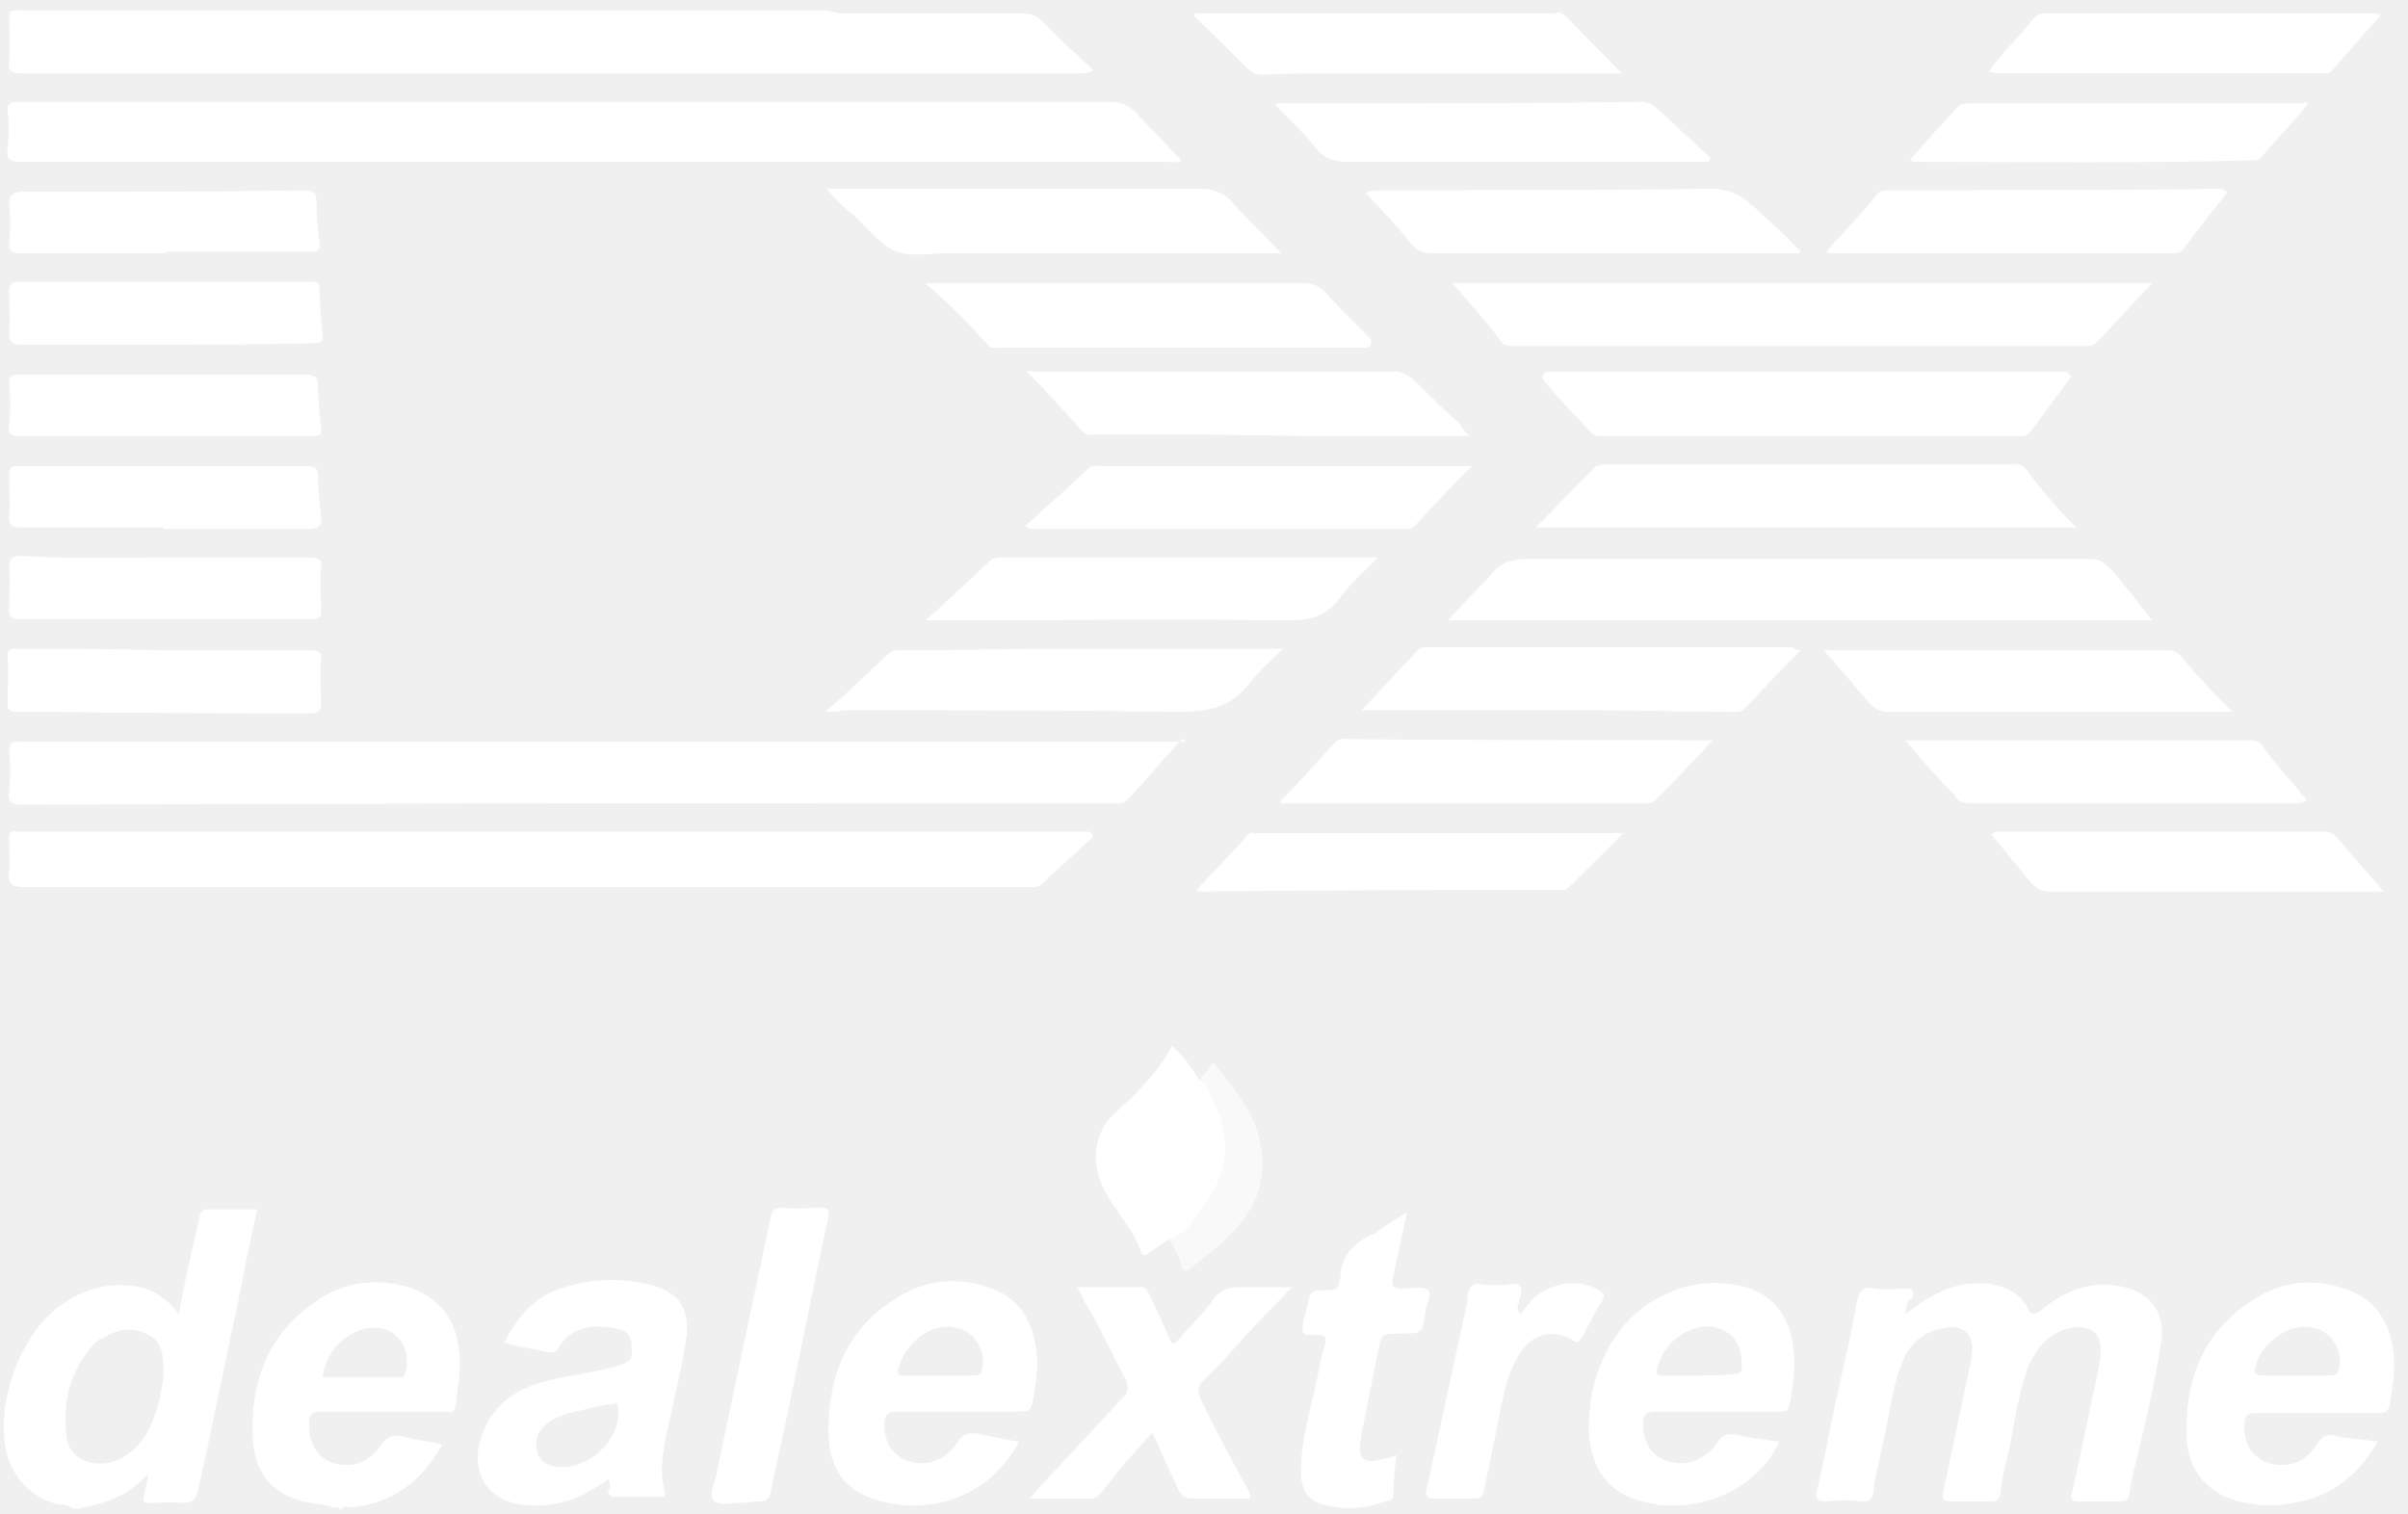
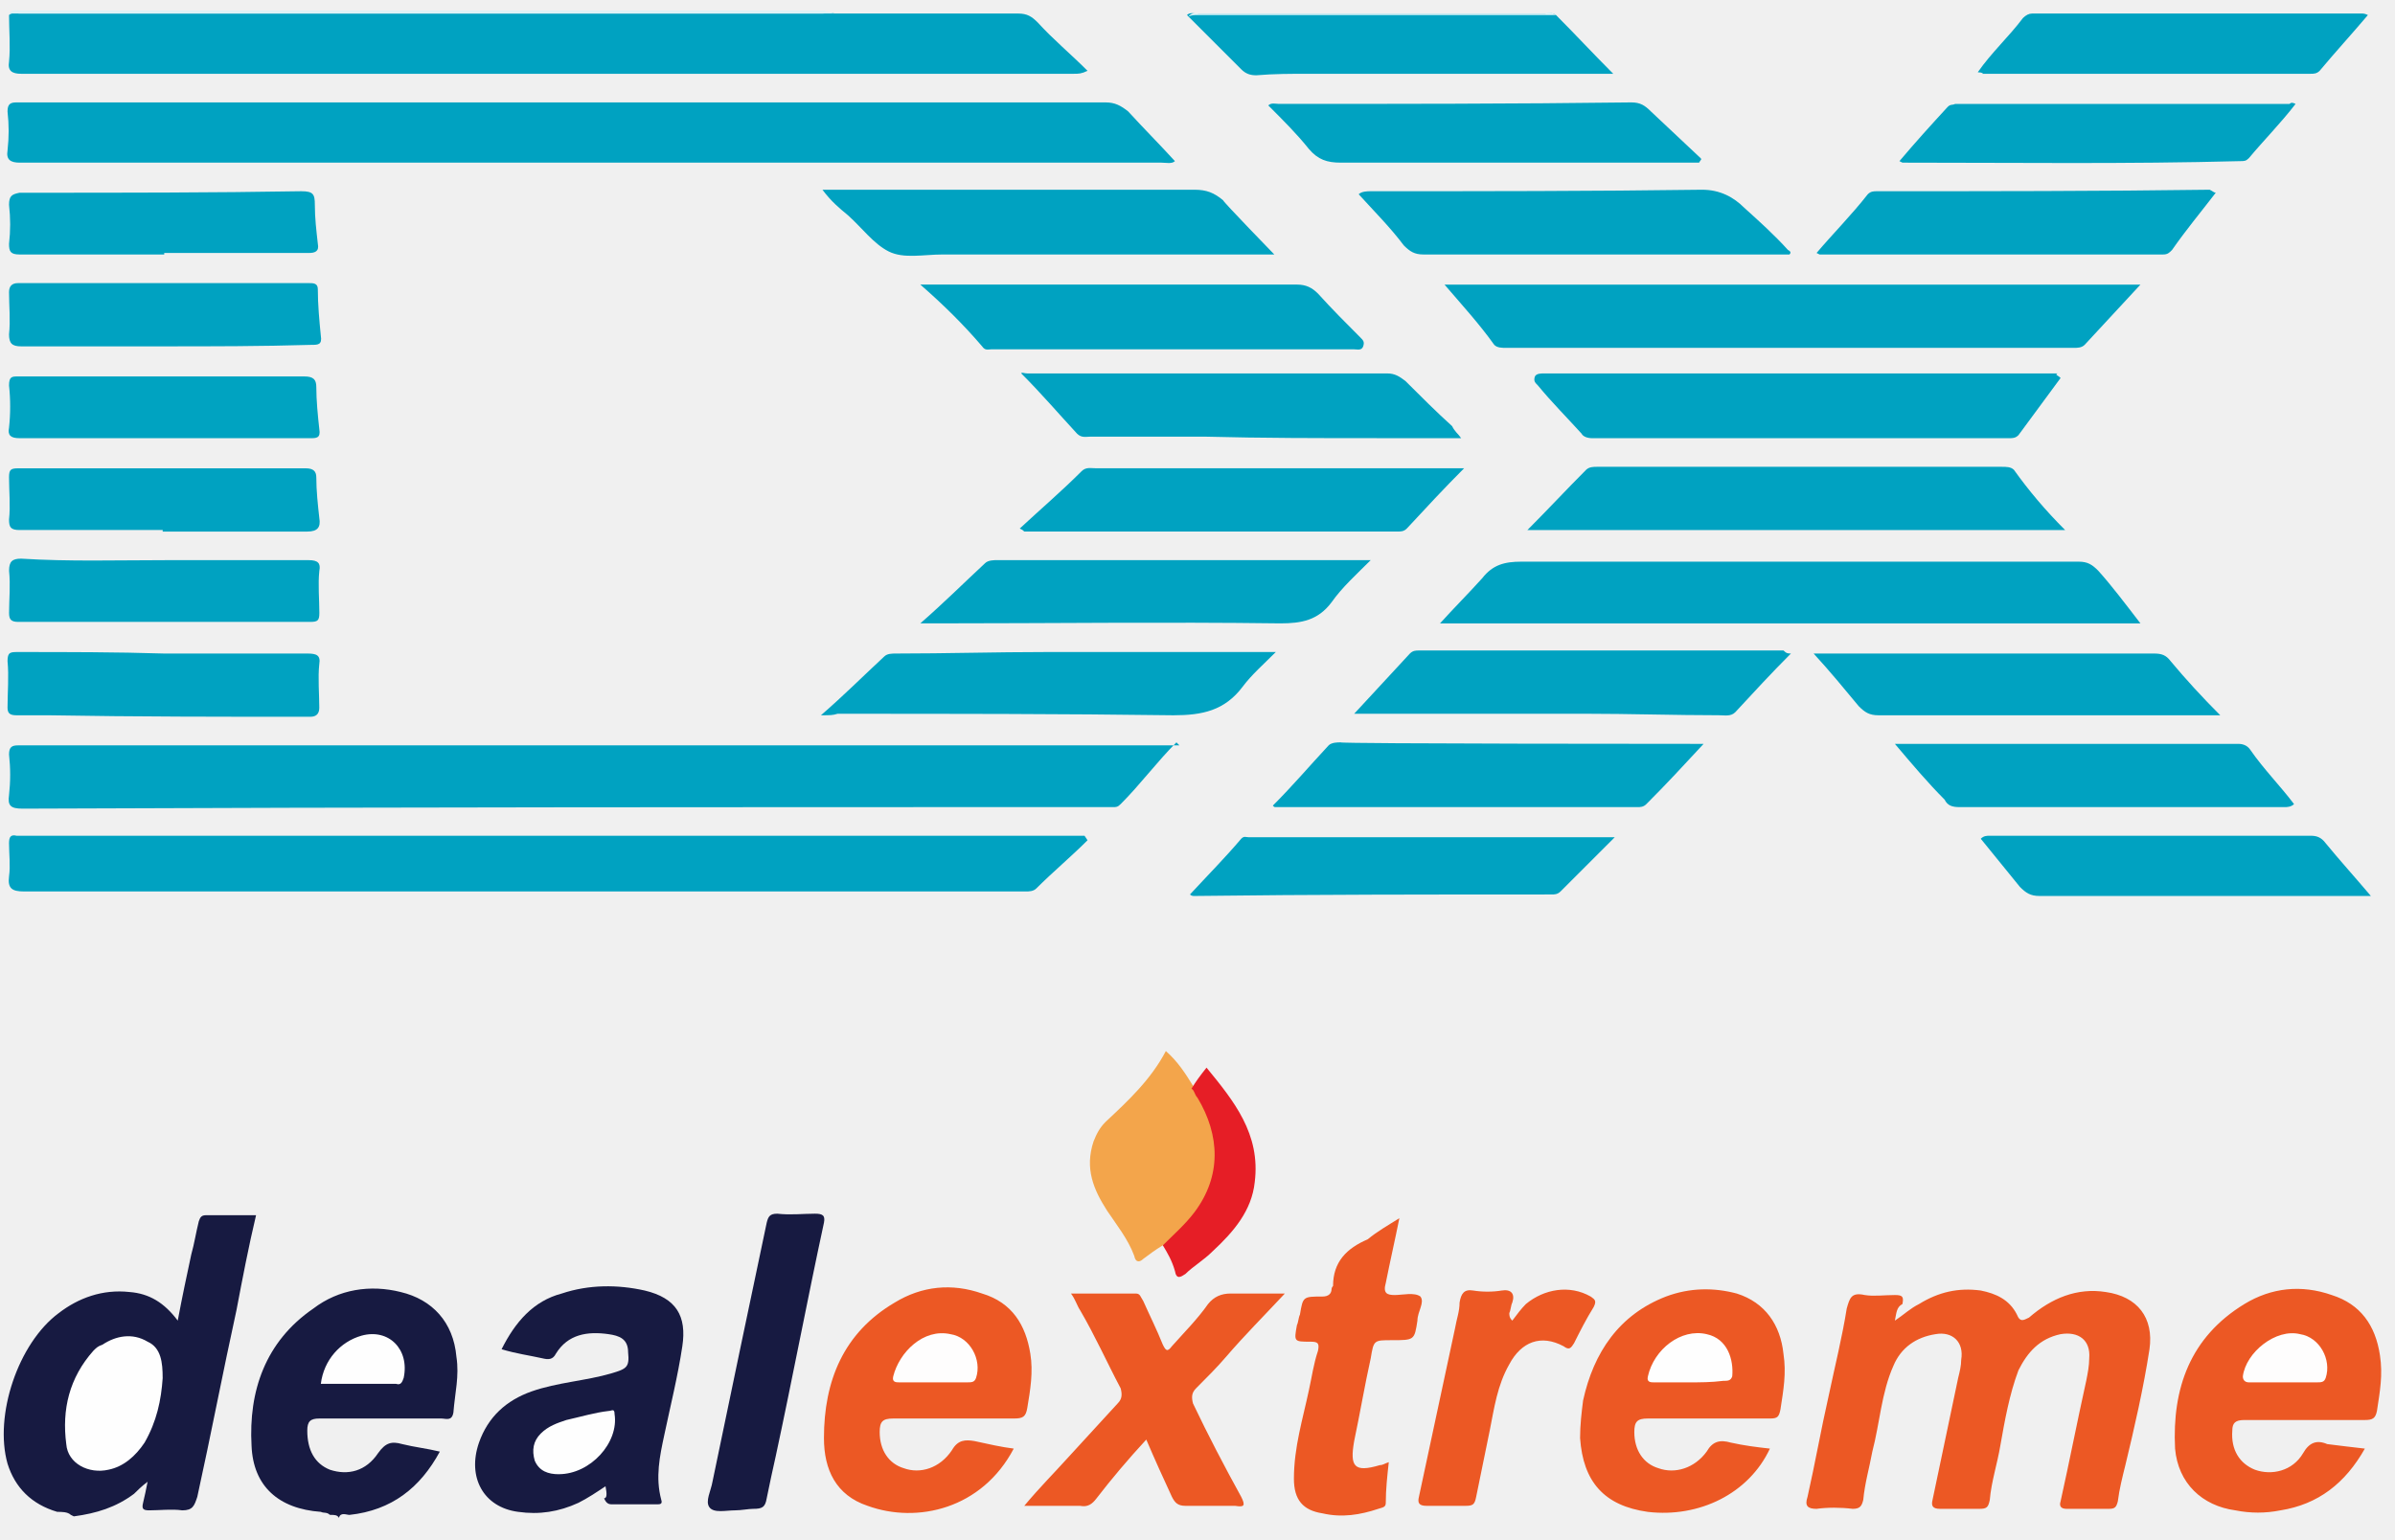
- <svg xmlns="http://www.w3.org/2000/svg" width="70" height="44" viewBox="0 0 70 44">
-   <g fill="#FFF">
-     <path d="M2.07 43.826c-.089-.087-.265-.087-.397-.087C.925 43.52.44 43.042.22 42.345c-.396-1.395.308-3.486 1.497-4.357.572-.436 1.277-.697 2.07-.61.571.044 1.012.305 1.408.828.132-.697.264-1.307.396-1.917.088-.305.132-.61.22-.958.044-.131.088-.175.22-.175h1.453c-.22.915-.396 1.83-.572 2.745-.396 1.786-.748 3.616-1.145 5.402-.088.261-.132.392-.44.392-.308-.044-.66 0-.969 0-.176 0-.22-.044-.176-.218.044-.174.088-.392.132-.61-.176.131-.308.262-.396.349-.528.392-1.1.566-1.76.653l-.089-.043zm7.572 0c-.089-.087-.177-.044-.265-.087-1.232-.088-1.98-.741-2.025-1.917-.088-1.569.396-3.006 1.805-3.965.749-.566 1.673-.697 2.554-.479.924.218 1.54.872 1.629 1.873.088.567-.044 1.046-.088 1.612-.044.262-.22.175-.353.175H9.333c-.264 0-.352.087-.352.348 0 .566.22.959.66 1.133.529.174 1.057.043 1.41-.48.22-.304.396-.348.704-.26.352.086.748.13 1.1.217-.572 1.046-1.408 1.699-2.641 1.83-.088 0-.264-.087-.308.087-.044-.087-.132-.087-.264-.087zM4.755 39.86c0-.435-.044-.87-.44-1.045-.44-.262-.925-.174-1.321.087-.132.044-.176.087-.264.174-.705.784-.925 1.7-.793 2.701.044.567.66.872 1.233.74.44-.086.792-.391 1.056-.783.353-.61.485-1.22.529-1.874zm4.622.175h2.202c.132.043.176-.044.22-.175.176-.827-.44-1.437-1.233-1.22-.616.175-1.1.698-1.189 1.395zM34.384 21.477c-.573.567-1.057 1.22-1.63 1.786-.087.087-.131.087-.22.087h-.22c-10.522 0-21.132 0-31.654.044-.352 0-.44-.087-.396-.392.044-.392.044-.784 0-1.176 0-.218.088-.262.264-.262h33.944l-.088-.087zM34.34 4.661c-.088.088-.265.044-.397.044H.573c-.265 0-.397-.087-.353-.349.044-.392.044-.74 0-1.132 0-.218.088-.262.264-.262h31.83c.265 0 .44.088.66.262.441.479.925.958 1.366 1.437zM24.39.392h5.371c.264 0 .396.087.572.261.44.48.969.915 1.453 1.395-.176.087-.264.087-.396.087H.616c-.264 0-.396-.087-.352-.349.044-.436 0-.915 0-1.35C.352.349.484.392.572.392h23.466c.132 0 .264-.043.352 0zm7.396 23.917c-.484.48-1.012.915-1.497 1.394-.088.087-.22.087-.308.087H.704c-.352 0-.484-.087-.44-.436.044-.304 0-.653 0-.958 0-.174.044-.261.22-.218h31.214l.088.13zM55.384 38.206c.264-.174.44-.349.704-.48.572-.348 1.145-.478 1.805-.391.44.087.837.261 1.057.697.088.218.176.174.352.087.66-.567 1.409-.871 2.245-.74.925.13 1.409.74 1.277 1.655-.176 1.132-.44 2.265-.705 3.354-.088.349-.176.697-.22 1.046-.044.174-.088.217-.264.217h-1.232c-.177 0-.22-.087-.177-.217.265-1.177.485-2.31.749-3.485.044-.218.088-.436.088-.654.044-.523-.308-.784-.837-.697-.616.13-.968.523-1.232 1.046-.264.697-.397 1.437-.529 2.178-.088.523-.264 1.045-.308 1.568-.044.218-.088.261-.308.261h-1.145c-.22 0-.264-.087-.22-.26l.749-3.53c.044-.174.088-.348.088-.522.088-.523-.264-.828-.749-.741-.572.087-1.012.392-1.232.915-.353.784-.397 1.655-.617 2.483-.088.48-.22.915-.264 1.394-.044.174-.088.261-.308.261-.352-.043-.748-.043-1.057 0-.264 0-.352-.087-.264-.348.22-.958.396-1.96.617-2.919.176-.828.396-1.699.528-2.527.088-.305.132-.479.528-.392.264.044.572 0 .88 0 .22 0 .265.044.22.262-.175.087-.175.261-.22.479zM62.56 18.036H42.088c.396-.436.837-.872 1.233-1.307.308-.392.66-.48 1.144-.48h16.29c.264 0 .396.088.572.262.396.436.792.958 1.233 1.525zM42.22 8.234h20.34c-.573.61-1.1 1.176-1.63 1.742-.087.087-.22.087-.307.087H44.025c-.132 0-.264 0-.352-.087-.44-.61-.925-1.132-1.453-1.742zm18.006 2.7l-1.232 1.656c-.088.087-.176.087-.264.087H46.535c-.132 0-.265-.043-.309-.13-.396-.436-.88-.915-1.276-1.395-.088-.087-.132-.13-.088-.26.044-.088.176-.088.264-.088h15.012c-.088.044 0 .044.088.13zm.132 4.4H44.642c.572-.566 1.144-1.176 1.716-1.742.089-.087.22-.087.309-.087h11.842c.133 0 .265 0 .353.087.44.61.924 1.176 1.496 1.743zM17.698 42.998c-.264.174-.528.349-.792.48-.573.26-1.145.348-1.761.26-1.013-.13-1.497-1.001-1.145-2.003.264-.74.792-1.22 1.54-1.482.75-.26 1.586-.304 2.334-.522.44-.131.529-.175.484-.61 0-.392-.264-.48-.572-.523-.616-.087-1.189 0-1.54.566-.089.175-.22.175-.397.131-.396-.087-.748-.13-1.189-.261.397-.784.925-1.394 1.761-1.612.793-.262 1.63-.262 2.422-.087.924.217 1.232.74 1.1 1.612-.132.87-.352 1.742-.528 2.57-.132.61-.264 1.22-.088 1.873.044.13-.044.13-.132.13h-1.32c-.133 0-.177-.086-.22-.173.087 0 .087-.131.043-.349zm-1.365-.348c.925 0 1.761-.915 1.63-1.743 0-.174-.089-.087-.177-.087-.396.043-.836.174-1.233.261-.264.087-.528.174-.748.392-.22.218-.264.48-.176.784.132.305.396.393.704.393zM51.73 41.909c-.617 1.307-2.07 2.004-3.566 1.83-1.277-.175-1.894-.872-1.982-2.135 0-.392.044-.74.088-1.09.309-1.393 1.057-2.482 2.422-3.005.704-.261 1.409-.261 2.069-.087.836.261 1.277.915 1.365 1.742.088.567 0 1.046-.088 1.612-.044.218-.088.262-.308.262h-3.566c-.309 0-.397.087-.397.392 0 .522.264.915.705 1.045.484.175 1.056 0 1.409-.479.176-.305.396-.348.704-.261.396.087.748.13 1.145.174zm-22.101 0c-.925 1.742-2.818 2.178-4.27 1.655-.925-.305-1.277-1.045-1.277-1.96 0-1.655.572-3.05 2.069-3.92.792-.48 1.673-.567 2.553-.262.88.261 1.277.915 1.41 1.742.087.523 0 1.046-.089 1.569-.044.261-.132.305-.396.305h-3.522c-.308 0-.396.087-.396.392 0 .522.264.915.704 1.045.484.175 1.057 0 1.409-.523.176-.304.396-.304.66-.26.397.086.793.173 1.145.217zm39.49 0c-.572 1.002-1.364 1.612-2.465 1.786-.44.087-.88.087-1.32 0-.97-.13-1.674-.784-1.762-1.786-.088-1.743.44-3.224 2.025-4.182.793-.48 1.673-.567 2.554-.262.836.262 1.277.872 1.409 1.743.088.566 0 1.045-.088 1.612-.044.218-.132.261-.353.261h-3.522c-.264 0-.352.087-.352.305-.044.566.22.959.66 1.133.485.174 1.101.043 1.41-.48.176-.304.396-.391.704-.26.352.043.704.086 1.1.13zm-31.566-4.487c-.616.653-1.188 1.22-1.717 1.83-.264.304-.572.61-.88.914-.132.131-.132.262-.088.436.44.915.924 1.83 1.409 2.701.132.261.088.305-.176.261h-1.453c-.22 0-.308-.087-.396-.261-.265-.566-.485-1.046-.749-1.655-.528.566-1.012 1.132-1.453 1.699-.132.174-.264.26-.484.217h-1.629c.44-.522.88-.958 1.277-1.394l1.453-1.568c.132-.13.132-.261.088-.436-.397-.74-.749-1.524-1.189-2.265-.088-.13-.132-.305-.264-.48h1.893c.132 0 .132.088.22.219.176.392.396.827.572 1.263.088.174.132.218.265.044.352-.393.748-.785 1.056-1.22.176-.218.396-.305.66-.305h1.585zm-10.257 2.57h.968c.132 0 .22 0 .264-.13.176-.523-.176-1.177-.748-1.264-.793-.174-1.497.523-1.673 1.22-.044.174.088.174.176.174h1.013zm22.056 0c.352 0 .66 0 1.013-.043.132 0 .22 0 .264-.131.044-.48-.132-1.09-.748-1.22-.749-.174-1.541.436-1.717 1.22-.045.174.088.174.176.174h1.012zm17.434 0h.925c.132 0 .22 0 .264-.13.176-.523-.176-1.177-.749-1.264-.704-.174-1.584.523-1.673 1.22 0 .13.089.174.177.174h1.056zM37.245 7.362H27.56c-.573 0-1.145.131-1.585-.087-.44-.218-.793-.697-1.189-1.045-.264-.218-.484-.392-.748-.74h10.874c.352 0 .572.086.836.304 0 .044 1.497 1.568 1.497 1.568zM23.994 20.693c.66-.566 1.232-1.133 1.849-1.699.088-.087.22-.087.352-.087 1.453 0 2.906-.044 4.358-.044h6.736c-.352.349-.704.654-.968 1.002-.529.697-1.189.828-2.025.828-3.258-.043-6.56-.043-9.818-.043-.132.043-.22.043-.484.043zm2.905-12.46h11.007c.264 0 .44.088.616.262.396.436.836.871 1.233 1.263.088.088.132.131.088.262-.044.13-.176.087-.264.087h-10.61c-.088 0-.177.043-.265-.087-.528-.61-1.1-1.176-1.805-1.786zm0 9.803c.705-.61 1.277-1.177 1.893-1.743.089-.087.265-.087.353-.087h10.918c-.396.392-.837.784-1.145 1.22-.396.523-.88.61-1.497.61-3.39-.044-6.735 0-10.081 0h-.44zm25.447.87c-.572.567-1.1 1.134-1.629 1.7-.132.13-.308.087-.484.087-1.277 0-2.598-.043-3.919-.043H39.58c.572-.61 1.1-1.177 1.629-1.743.088-.087.176-.087.264-.087h10.654c.088.087.132.087.22.087zm-9.642-6.229H40.24c-1.673 0-3.346 0-5.019-.043h-3.346c-.132 0-.264.043-.396-.087-.528-.567-1.057-1.177-1.629-1.743 0-.044.088 0 .176 0h10.522c.22 0 .352.087.528.218.44.435.925.915 1.365 1.307.088.174.176.218.264.348zm-12.899 2.614c.616-.566 1.233-1.089 1.805-1.655.132-.131.264-.087.44-.087h10.742c-.572.566-1.144 1.176-1.673 1.742-.088.087-.176.087-.264.087H29.937c-.044-.043-.044-.043-.132-.087zm22.497-7.929H41.604c-.264 0-.396-.087-.573-.261-.396-.523-.88-1.002-1.32-1.481.088-.087.264-.087.352-.087 3.214 0 6.472 0 9.685-.044.529 0 .925.218 1.233.523.44.392.88.784 1.277 1.22.088.043.088.087.044.13zm-2.51 14.159c-.572.61-1.1 1.176-1.673 1.742-.088.087-.176.087-.264.087H37.29c-.044 0-.044 0-.088-.043.573-.566 1.057-1.133 1.63-1.743.087-.087.263-.087.351-.087-.044.044 10.61.044 10.61.044zM49.66 4.705H39.182c-.396 0-.66-.087-.924-.392-.352-.436-.749-.828-1.189-1.263.088-.088.22-.044.308-.044 3.434 0 6.868 0 10.302-.044.264 0 .396.088.573.262l1.452 1.35c.044.044 0 .044-.044.131zm3.346 14.202h9.95c.22 0 .352.043.484.218.44.523.925 1.045 1.453 1.568H54.9c-.264 0-.396-.087-.572-.261-.44-.523-.836-1.002-1.32-1.525zm11.755-13.33c-.44.566-.88 1.088-1.277 1.655-.088.087-.132.13-.264.13H53.182l-.088-.043c.485-.567 1.013-1.09 1.497-1.7.088-.086.176-.086.264-.086 3.214 0 6.516 0 9.73-.044.088.044.132.087.176.087zM55.384 21.52H65.42c.132 0 .265.043.353.174.396.566.88 1.046 1.276 1.568-.088.087-.22.087-.264.087h-9.51c-.22 0-.351-.043-.44-.217-.484-.48-.968-1.046-1.452-1.612zm-8.189 2.7l-1.585 1.57c-.088.086-.176.086-.264.086-3.478 0-6.956 0-10.434.044-.044 0-.088 0-.132-.044.528-.566 1.012-1.045 1.497-1.612.088-.087.132-.043.22-.043h10.698zM45.478.437c.572.566 1.057 1.089 1.673 1.699h-8.893c-.528 0-1.013 0-1.541.043-.176 0-.308-.043-.44-.174L34.692.436c.088-.087.22-.044.264-.044h10.17c.176 0 .22-.043.352.044zm21.616 2.57c-.44.566-.924 1.045-1.364 1.568-.088.087-.133.087-.265.087-3.301.088-6.56.044-9.861.044l-.088-.044c.484-.566.924-1.045 1.409-1.568.088-.087.132-.043.22-.087h9.773c.044-.044.088-.044.176 0zM40.9 35.244c-.133.653-.265 1.22-.397 1.873-.088.305.044.348.264.348.22 0 .573-.087.749.044.132.174-.088.436-.088.697-.088.566-.088.566-.749.566-.528 0-.528 0-.616.523-.176.784-.308 1.568-.484 2.396-.132.74 0 .915.748.697.088 0 .132-.043.264-.087-.044.392-.088.784-.088 1.176 0 .13-.088.13-.22.174-.528.175-1.057.262-1.629.131-.572-.087-.836-.392-.836-1.002 0-.915.264-1.742.44-2.57.088-.392.132-.74.264-1.133.044-.218 0-.261-.22-.261-.484 0-.484 0-.396-.48.044-.086.044-.217.088-.304.088-.523.088-.523.66-.523.176 0 .264-.087.264-.218 0-.043.044-.087.044-.087 0-.697.396-1.09 1.013-1.35.264-.218.572-.393.924-.61zM4.799 12.677H.572c-.264 0-.352-.087-.308-.305.044-.392.044-.827 0-1.22 0-.26.088-.26.264-.26h8.365c.264 0 .352.086.352.304 0 .392.044.828.088 1.22.044.261-.088.261-.264.261H4.8zM4.799 18.907H8.98c.264 0 .396.043.352.305-.044.392 0 .871 0 1.263 0 .175-.088.262-.264.262-2.553 0-5.107 0-7.66-.044H.484c-.176 0-.264-.043-.264-.218 0-.435.044-.915 0-1.35 0-.262.088-.262.308-.262 1.453 0 2.862 0 4.27.044 0-.044 0-.044 0 0zM57.805 2.09c.396-.566.925-1.045 1.32-1.568.089-.087.177-.13.265-.13h9.641c.044 0 .088 0 .177.043-.485.566-.969 1.089-1.41 1.612-.087.087-.175.087-.263.087h-9.598c.044 0 0-.044-.132-.044zm11.49 23.83H59.61c-.264 0-.396-.087-.572-.262-.396-.479-.749-.914-1.145-1.394.088-.087.176-.087.264-.087h9.378c.176 0 .308.044.44.218.396.48.836.958 1.32 1.525zM4.844 16.206h4.182c.264 0 .352.087.308.305-.044.392 0 .828 0 1.22 0 .218-.044.261-.264.261H.53c-.22 0-.265-.087-.265-.261 0-.392.044-.784 0-1.22 0-.261.088-.349.352-.349 1.41.088 2.774.044 4.227.044zm-.088-6.186H.616c-.264 0-.352-.087-.352-.349.044-.392 0-.827 0-1.22 0-.174.088-.26.264-.26h8.497c.132 0 .264 0 .264.173 0 .436.044.915.088 1.35.044.262-.088.262-.264.262-1.497.044-2.905.044-4.358.044zm0 5.315H.572c-.264 0-.308-.087-.308-.305.044-.392 0-.828 0-1.22 0-.218.044-.261.264-.261h8.41c.22 0 .307.087.307.26 0 .393.044.785.088 1.177.044.262-.044.392-.352.392H4.755v-.043zm.044-7.973H.572c-.264 0-.308-.087-.308-.305.044-.392.044-.74 0-1.132 0-.262.088-.305.308-.349H.97c2.597 0 5.239 0 7.836-.043.352 0 .396.087.396.392 0 .392.044.74.088 1.132.044.218-.088.262-.264.262H4.8v.043zM21.484 43.695c-.264 0-.616.087-.748-.087s.044-.48.088-.74c.528-2.527 1.057-5.01 1.585-7.494.044-.174.088-.261.308-.261.396.043.748 0 1.1 0 .22 0 .309.043.265.261-.485 2.222-.925 4.531-1.409 6.753-.088.392-.176.784-.264 1.22-.044.26-.132.304-.396.304-.132 0-.353.044-.529.044zM44.201 38.206c.132-.174.264-.349.396-.48.529-.435 1.277-.566 1.894-.217.132.087.176.13.088.305-.22.348-.397.697-.573 1.045-.088.131-.132.218-.308.088-.66-.349-1.233-.131-1.585.522-.352.61-.44 1.264-.572 1.917-.132.654-.264 1.264-.396 1.917-.044.218-.088.261-.309.261h-1.144c-.22 0-.264-.087-.22-.261.352-1.612.704-3.267 1.056-4.88.044-.26.132-.478.132-.74.044-.261.132-.392.397-.348.264.043.572.043.836 0 .264-.044.396.087.308.348-.044.087-.044.218-.088.305 0 .13.044.174.088.218zM33.987 36.028c-.22.13-.396.261-.572.392-.088.087-.22.13-.264-.087-.176-.48-.528-.915-.793-1.307-.396-.61-.66-1.22-.396-2.004.088-.218.176-.392.352-.567.66-.61 1.321-1.22 1.761-2.047.353.305.573.653.793 1.002.088.043.176.087.22.218.704 1.22.748 2.396-.176 3.528-.264.393-.484.741-.925.872z" />
-     <path d="M33.987 36.028c.309-.305.66-.61.925-.959.792-1.045.748-2.221.088-3.31-.088-.088-.088-.218-.176-.262.132-.218.264-.392.44-.61.793.959 1.585 1.917 1.409 3.311-.088.828-.616 1.438-1.233 2.004-.264.261-.572.436-.792.653-.132.088-.264.175-.308-.087-.088-.305-.22-.522-.353-.74z" opacity=".6" />
-     <path d="M24.39.392H.264C.352.262.528.305.616.305h23.466c.088.044.22.044.308.087zM45.478.436H35c-.088 0-.176 0-.264.043.088-.13.22-.087.308-.087H45.17c.088-.043.176-.043.308.044z" />
+ <svg xmlns="http://www.w3.org/2000/svg" width="70" height="45" viewBox="0 0 70 45">
+   <g fill="none">
+     <path fill="#171A41" d="M2.07 44.29c-.089-.089-.265-.089-.397-.089-.748-.22-1.233-.704-1.453-1.409-.396-1.408.308-3.522 1.497-4.402.572-.44 1.277-.704 2.07-.616.571.044 1.012.308 1.408.836.132-.704.264-1.32.396-1.937.088-.308.132-.616.22-.969.044-.132.088-.176.22-.176h1.453c-.22.925-.396 1.85-.572 2.774-.396 1.805-.748 3.654-1.145 5.459-.088.264-.132.396-.44.396-.308-.044-.66 0-.969 0-.176 0-.22-.044-.176-.22.044-.176.088-.396.132-.616-.176.132-.308.264-.396.352-.528.396-1.1.572-1.76.66l-.089-.044zm7.572 0c-.089-.089-.177-.045-.265-.089-1.232-.088-1.98-.748-2.025-1.937-.088-1.585.396-3.038 1.805-4.006.749-.572 1.673-.705 2.554-.484.924.22 1.54.88 1.629 1.893.088.572-.044 1.056-.088 1.629-.044.264-.22.176-.353.176H9.333c-.264 0-.352.088-.352.352 0 .572.22.968.66 1.145.529.176 1.057.044 1.41-.485.22-.308.396-.352.704-.264.352.088.748.132 1.1.22-.572 1.057-1.408 1.717-2.641 1.85-.088 0-.264-.089-.308.087-.044-.088-.132-.088-.264-.088z" />
+     <path fill="#00A2C1" d="M34.384 21.704c-.573.573-1.057 1.233-1.63 1.805-.087.088-.131.088-.22.088h-.22c-10.522 0-21.132 0-31.654.045-.352 0-.44-.089-.396-.397.044-.396.044-.792 0-1.188 0-.22.088-.265.264-.265h33.944l-.088-.088zM34.34 4.711c-.088.088-.265.044-.397.044H.573c-.265 0-.397-.088-.353-.352.044-.397.044-.749 0-1.145 0-.22.088-.264.264-.264h31.83c.265 0 .44.088.66.264.441.484.925.968 1.366 1.453zM24.39.396h5.371c.264 0 .396.088.572.264.44.485.969.925 1.453 1.41-.176.087-.264.087-.396.087H.616c-.264 0-.396-.088-.352-.352.044-.44 0-.924 0-1.365C.352.352.484.396.572.396h23.466c.132 0 .264-.044.352 0zm7.396 24.17c-.484.484-1.012.925-1.497 1.409-.088.088-.22.088-.308.088H.704c-.352 0-.484-.088-.44-.44.044-.309 0-.66 0-.969 0-.176.044-.264.22-.22h31.214l.088.132z" />
+     <path fill="#EC5824" d="M55.384 38.61c.264-.176.44-.352.704-.484.572-.352 1.145-.484 1.805-.396.44.088.837.264 1.057.704.088.22.176.176.352.088.66-.572 1.409-.88 2.245-.748.925.132 1.409.748 1.277 1.673-.176 1.144-.44 2.289-.705 3.39-.088.352-.176.704-.22 1.056-.044.176-.088.22-.264.22h-1.232c-.177 0-.22-.088-.177-.22.265-1.189.485-2.333.749-3.522.044-.22.088-.44.088-.66.044-.529-.308-.793-.837-.705-.616.132-.968.529-1.232 1.057-.264.704-.397 1.453-.529 2.201-.088.528-.264 1.057-.308 1.585-.044.22-.088.264-.308.264h-1.145c-.22 0-.264-.088-.22-.264l.749-3.566c.044-.176.088-.352.088-.528.088-.529-.264-.837-.749-.749-.572.088-1.012.397-1.232.925-.353.792-.397 1.673-.617 2.51-.088.484-.22.924-.264 1.408-.044.176-.088.264-.308.264-.352-.044-.748-.044-1.057 0-.264 0-.352-.088-.264-.352.22-.969.396-1.981.617-2.95.176-.836.396-1.717.528-2.553.088-.308.132-.484.528-.396.264.044.572 0 .88 0 .22 0 .265.044.22.264-.175.088-.175.264-.22.484z" />
+     <path fill="#00A2C1" d="M62.56 18.226H42.088c.396-.44.837-.88 1.233-1.32.308-.397.66-.485 1.144-.485h16.29c.264 0 .396.088.572.265.396.44.792.968 1.233 1.54zM42.22 8.321h20.34c-.573.616-1.1 1.188-1.63 1.76-.087.089-.22.089-.307.089H44.025c-.132 0-.264 0-.352-.088-.44-.617-.925-1.145-1.453-1.761zm18.006 2.73l-1.232 1.672c-.088.088-.176.088-.264.088H46.535c-.132 0-.265-.044-.309-.132-.396-.44-.88-.924-1.276-1.409-.088-.088-.132-.132-.088-.264.044-.088.176-.088.264-.088h15.012c-.088.044 0 .044.088.132zm.132 4.446H44.642c.572-.572 1.144-1.189 1.716-1.761.089-.088.22-.088.309-.088h11.842c.133 0 .265 0 .353.088.44.616.924 1.189 1.496 1.76z" />
+     <path fill="#171A41" d="M17.698 43.453c-.264.176-.528.352-.792.484-.573.264-1.145.352-1.761.264-1.013-.132-1.497-1.012-1.145-2.025.264-.748.792-1.233 1.54-1.497.75-.264 1.586-.308 2.334-.528.44-.132.529-.176.484-.616 0-.397-.264-.485-.572-.529-.616-.088-1.189 0-1.54.573-.089.176-.22.176-.397.132-.396-.088-.748-.132-1.189-.264.397-.793.925-1.41 1.761-1.63.793-.264 1.63-.264 2.422-.087.924.22 1.232.748 1.1 1.628-.132.881-.352 1.761-.528 2.598-.132.616-.264 1.233-.088 1.893.044.132-.044.132-.132.132h-1.32c-.133 0-.177-.088-.22-.176.087 0 .087-.132.043-.352z" />
+     <path fill="#EC5824" d="M51.73 42.352c-.617 1.321-2.07 2.025-3.566 1.85-1.277-.177-1.894-.881-1.982-2.158 0-.396.044-.748.088-1.1.309-1.41 1.057-2.51 2.422-3.038.704-.264 1.409-.264 2.069-.088.836.264 1.277.924 1.365 1.76.088.573 0 1.057-.088 1.63-.044.22-.088.264-.308.264h-3.566c-.309 0-.397.088-.397.396 0 .528.264.924.705 1.057.484.176 1.056 0 1.409-.485.176-.308.396-.352.704-.264.396.088.748.132 1.145.176zm-22.101 0c-.925 1.761-2.818 2.201-4.27 1.673-.925-.308-1.277-1.056-1.277-1.981 0-1.673.572-3.082 2.069-3.962.792-.485 1.673-.573 2.553-.264.88.264 1.277.924 1.41 1.76.087.529 0 1.057-.089 1.586-.044.264-.132.308-.396.308h-3.522c-.308 0-.396.088-.396.396 0 .528.264.924.704 1.057.484.176 1.057 0 1.409-.529.176-.308.396-.308.66-.264.397.088.793.176 1.145.22zm39.49 0c-.572 1.013-1.364 1.63-2.465 1.805-.44.088-.88.088-1.32 0-.97-.132-1.674-.792-1.762-1.805-.088-1.76.44-3.258 2.025-4.226.793-.484 1.673-.573 2.554-.264.836.264 1.277.88 1.409 1.76.088.573 0 1.057-.088 1.63-.044.22-.132.264-.353.264h-3.522c-.264 0-.352.088-.352.308-.044.572.22.968.66 1.145.485.176 1.101.044 1.41-.485.176-.308.396-.396.704-.264.352.044.704.088 1.1.132zm-31.566-4.534c-.616.66-1.188 1.232-1.717 1.849-.264.308-.572.616-.88.924-.132.132-.132.264-.088.44.44.925.924 1.85 1.409 2.73.132.264.088.308-.176.264h-1.453c-.22 0-.308-.088-.396-.264-.265-.572-.485-1.057-.749-1.673-.528.572-1.012 1.145-1.453 1.717-.132.176-.264.264-.484.22h-1.629c.44-.528.88-.968 1.277-1.409l1.453-1.585c.132-.132.132-.264.088-.44-.397-.748-.749-1.54-1.189-2.29-.088-.131-.132-.307-.264-.483h1.893c.132 0 .132.088.22.22.176.396.396.836.572 1.276.088.177.132.22.265.044.352-.396.748-.792 1.056-1.232.176-.22.396-.308.66-.308h1.585z" />
+     <path fill="#00A2C1" d="M37.245 7.44H27.56c-.573 0-1.145.132-1.585-.088-.44-.22-.793-.704-1.189-1.056-.264-.22-.484-.397-.748-.749h10.874c.352 0 .572.088.836.308 0 .044 1.497 1.585 1.497 1.585zM23.994 20.912c.66-.572 1.232-1.145 1.849-1.717.088-.088.22-.088.352-.088 1.453 0 2.906-.044 4.358-.044h6.736c-.352.352-.704.66-.968 1.012-.529.705-1.189.837-2.025.837-3.258-.044-6.56-.044-9.818-.044-.132.044-.22.044-.484.044zM26.899 8.32h11.007c.264 0 .44.088.616.264.396.44.836.88 1.233 1.277.088.088.132.132.088.264-.044.132-.176.088-.264.088h-10.61c-.088 0-.177.044-.265-.088-.528-.617-1.1-1.189-1.805-1.805zm0 9.905c.705-.616 1.277-1.188 1.893-1.76.089-.089.265-.089.353-.089h10.918c-.396.397-.837.793-1.145 1.233-.396.528-.88.616-1.497.616-3.39-.044-6.735 0-10.081 0h-.44zm25.447.88c-.572.573-1.1 1.146-1.629 1.718-.132.132-.308.088-.484.088-1.277 0-2.598-.044-3.919-.044H39.58c.572-.616 1.1-1.189 1.629-1.761.088-.088.176-.088.264-.088h10.654c.088.088.132.088.22.088zm-9.642-6.295H40.24c-1.673 0-3.346 0-5.019-.044h-3.346c-.132 0-.264.044-.396-.088-.528-.572-1.057-1.188-1.629-1.76 0-.045.088 0 .176 0h10.522c.22 0 .352.087.528.22.44.44.925.924 1.365 1.32.088.176.176.22.264.352zm-12.899 2.642c.616-.572 1.233-1.1 1.805-1.673.132-.132.264-.088.44-.088h10.742c-.572.572-1.144 1.189-1.673 1.76-.088.089-.176.089-.264.089H29.937c-.044-.044-.044-.044-.132-.088zM52.302 7.44H41.604c-.264 0-.396-.088-.573-.264-.396-.528-.88-1.012-1.32-1.497.088-.088.264-.088.352-.088 3.214 0 6.472 0 9.685-.044.529 0 .925.22 1.233.528.44.397.88.793 1.277 1.233.088.044.088.088.044.132zm-2.51 14.308c-.572.617-1.1 1.19-1.673 1.761-.088.088-.176.088-.264.088H37.29c-.044 0-.044 0-.088-.044.573-.572 1.057-1.144 1.63-1.76.087-.089.263-.089.351-.089-.044.044 10.61.044 10.61.044zM49.66 4.755H39.182c-.396 0-.66-.088-.924-.397-.352-.44-.749-.836-1.189-1.276.088-.088.22-.044.308-.044 3.434 0 6.868 0 10.302-.044.264 0 .396.088.573.264l1.452 1.365c.044.044 0 .044-.044.132zm3.346 14.352h9.95c.22 0 .352.044.484.22.44.528.925 1.057 1.453 1.585H54.9c-.264 0-.396-.088-.572-.264-.44-.529-.836-1.013-1.32-1.541zM64.761 5.635c-.44.573-.88 1.1-1.277 1.673-.088.088-.132.132-.264.132H53.182l-.088-.044c.485-.572 1.013-1.1 1.497-1.717.088-.088.176-.088.264-.088 3.214 0 6.516 0 9.73-.044.088.044.132.088.176.088zm-9.377 16.113H65.42c.132 0 .265.044.353.177.396.572.88 1.056 1.276 1.584-.088.088-.22.088-.264.088h-9.51c-.22 0-.351-.044-.44-.22-.484-.484-.968-1.056-1.452-1.629zm-8.189 2.73l-1.585 1.585c-.088.088-.176.088-.264.088-3.478 0-6.956 0-10.434.044-.044 0-.088 0-.132-.044.528-.572 1.012-1.057 1.497-1.629.088-.088.132-.044.22-.044h10.698zM45.478.44c.572.573 1.057 1.1 1.673 1.717h-8.893c-.528 0-1.013 0-1.541.044-.176 0-.308-.044-.44-.176L34.692.44c.088-.088.22-.044.264-.044h10.17c.176 0 .22-.044.352.044zm21.616 2.598c-.44.572-.924 1.056-1.364 1.585-.088.088-.133.088-.265.088-3.301.088-6.56.044-9.861.044l-.088-.044c.484-.573.924-1.057 1.409-1.585.088-.088.132-.044.22-.088h9.773c.044-.044.088-.044.176 0z" />
+     <path fill="#EC5824" d="M40.9 35.616c-.133.66-.265 1.233-.397 1.893-.088.309.044.353.264.353.22 0 .573-.088.749.044.132.176-.088.44-.088.704-.088.572-.088.572-.749.572-.528 0-.528 0-.616.529-.176.792-.308 1.585-.484 2.421-.132.749 0 .925.748.704.088 0 .132-.044.264-.088-.044.397-.088.793-.088 1.19 0 .131-.088.131-.22.175-.528.176-1.057.264-1.629.132-.572-.088-.836-.396-.836-1.012 0-.925.264-1.761.44-2.598.088-.396.132-.748.264-1.144.044-.22 0-.265-.22-.265-.484 0-.484 0-.396-.484.044-.088.044-.22.088-.308.088-.528.088-.528.66-.528.176 0 .264-.088.264-.22 0-.044.044-.089.044-.089 0-.704.396-1.1 1.013-1.364.264-.22.572-.397.924-.617z" />
+     <path fill="#00A3C1" d="M4.799 12.811H.572c-.264 0-.352-.088-.308-.308.044-.396.044-.836 0-1.233 0-.264.088-.264.264-.264h8.365c.264 0 .352.088.352.308 0 .397.044.837.088 1.233.044.264-.088.264-.264.264H4.8z" />
+     <path fill="#00A2C1" d="M4.799 19.107H8.98c.264 0 .396.044.352.308-.044.396 0 .88 0 1.277 0 .176-.088.264-.264.264-2.553 0-5.107 0-7.66-.044H.484c-.176 0-.264-.044-.264-.22 0-.44.044-.925 0-1.365 0-.264.088-.264.308-.264 1.453 0 2.862 0 4.27.044 0-.044 0-.044 0 0zM57.805 2.113c.396-.572.925-1.056 1.32-1.585.089-.088.177-.132.265-.132h9.641c.044 0 .088 0 .177.044-.485.573-.969 1.1-1.41 1.63-.087.087-.175.087-.263.087h-9.598c.044 0 0-.044-.132-.044zm11.49 24.082H59.61c-.264 0-.396-.088-.572-.264-.396-.484-.749-.925-1.145-1.409.088-.088.176-.088.264-.088h9.378c.176 0 .308.044.44.22.396.484.836.969 1.32 1.541zM4.844 16.377h4.182c.264 0 .352.088.308.309-.044.396 0 .836 0 1.232 0 .22-.044.264-.264.264H.53c-.22 0-.265-.088-.265-.264 0-.396.044-.792 0-1.232 0-.265.088-.353.352-.353 1.41.088 2.774.044 4.227.044zm-.088-6.251H.616c-.264 0-.352-.088-.352-.352.044-.397 0-.837 0-1.233 0-.176.088-.264.264-.264h8.497c.132 0 .264 0 .264.176 0 .44.044.924.088 1.365.044.264-.088.264-.264.264-1.497.044-2.905.044-4.358.044zm0 5.37H.572c-.264 0-.308-.087-.308-.307.044-.397 0-.837 0-1.233 0-.22.044-.264.264-.264h8.41c.22 0 .307.088.307.264 0 .396.044.792.088 1.189.044.264-.044.396-.352.396H4.755v-.044zm.044-8.056H.572c-.264 0-.308-.088-.308-.308.044-.396.044-.748 0-1.145 0-.264.088-.308.308-.352H.97c2.597 0 5.239 0 7.836-.044.352 0 .396.088.396.396 0 .397.044.749.088 1.145.044.22-.088.264-.264.264H4.8v.044z" />
+     <path fill="#171A41" d="M21.484 44.157c-.264 0-.616.088-.748-.088s.044-.484.088-.748c.528-2.554 1.057-5.063 1.585-7.573.044-.176.088-.264.308-.264.396.044.748 0 1.1 0 .22 0 .309.044.265.264-.485 2.246-.925 4.579-1.409 6.824-.088.397-.176.793-.264 1.233-.044.264-.132.308-.396.308-.132 0-.353.044-.529.044z" />
+     <path fill="#EC5824" d="M44.201 38.61c.132-.176.264-.352.396-.484.529-.44 1.277-.573 1.894-.22.132.088.176.132.088.308-.22.352-.397.704-.573 1.056-.088.133-.132.22-.308.088-.66-.352-1.233-.132-1.585.529-.352.616-.44 1.277-.572 1.937-.132.66-.264 1.277-.396 1.937-.044.22-.088.264-.309.264h-1.144c-.22 0-.264-.088-.22-.264.352-1.629.704-3.302 1.056-4.93.044-.265.132-.485.132-.75.044-.263.132-.395.397-.351.264.044.572.044.836 0s.396.088.308.352c-.044.088-.044.22-.088.308 0 .132.044.176.088.22z" />
+     <path fill="#F3A54B" d="M33.987 36.409c-.22.132-.396.264-.572.396-.088.088-.22.132-.264-.088-.176-.484-.528-.925-.793-1.32-.396-.617-.66-1.233-.396-2.026.088-.22.176-.396.352-.572.66-.617 1.321-1.233 1.761-2.07.353.309.573.66.793 1.013.088.044.176.088.22.22.704 1.233.748 2.422-.176 3.566-.264.397-.484.749-.925.88z" />
+     <path fill="#E61E26" d="M33.987 36.409c.309-.308.66-.617.925-.969.792-1.056.748-2.245.088-3.346-.088-.088-.088-.22-.176-.264.132-.22.264-.396.44-.616.793.968 1.585 1.937 1.409 3.346-.088.836-.616 1.453-1.233 2.025-.264.264-.572.44-.792.66-.132.088-.264.176-.308-.088-.088-.308-.22-.528-.353-.748z" />
+     <path fill="#DEF2F6" d="M24.39.396H.264C.352.264.528.308.616.308h23.466c.088.044.22.044.308.088z" />
+     <path fill="#DEF3F7" d="M45.478.44H35c-.088 0-.176 0-.264.044.088-.132.22-.088.308-.088H45.17c.088-.044.176-.044.308.044z" />
+     <path fill="#FEFEFE" d="M4.755 40.283c-.044.66-.176 1.277-.529 1.893-.264.396-.616.705-1.056.793-.573.132-1.189-.177-1.233-.749-.132-1.012.088-1.937.793-2.73.088-.087.132-.132.264-.176.396-.264.88-.352 1.32-.088.397.177.44.617.44 1.057zm4.622.176c.088-.704.573-1.233 1.189-1.409.792-.22 1.409.397 1.233 1.233-.044.132-.088.22-.22.176H9.377zm6.956 2.642c-.308 0-.572-.088-.704-.397-.088-.308-.044-.572.176-.792.22-.22.484-.308.748-.396.397-.088.837-.22 1.233-.264.088 0 .176-.088.176.088.132.836-.704 1.76-1.629 1.76zm33.02-2.686H48.34c-.088 0-.22 0-.176-.176.176-.792.968-1.409 1.717-1.233.616.132.792.749.748 1.233-.044.132-.132.132-.264.132-.352.044-.66.044-1.013.044z" />
+     <path fill="#FEFDFD" d="M27.296 40.415h-1.013c-.088 0-.22 0-.176-.176.176-.704.88-1.409 1.673-1.233.572.088.924.749.748 1.277-.044.132-.132.132-.264.132h-.968zm39.49 0H65.73c-.088 0-.177-.044-.177-.176.089-.704.969-1.409 1.673-1.233.573.088.925.749.749 1.277-.044.132-.132.132-.264.132h-.925z" />
  </g>
</svg>
